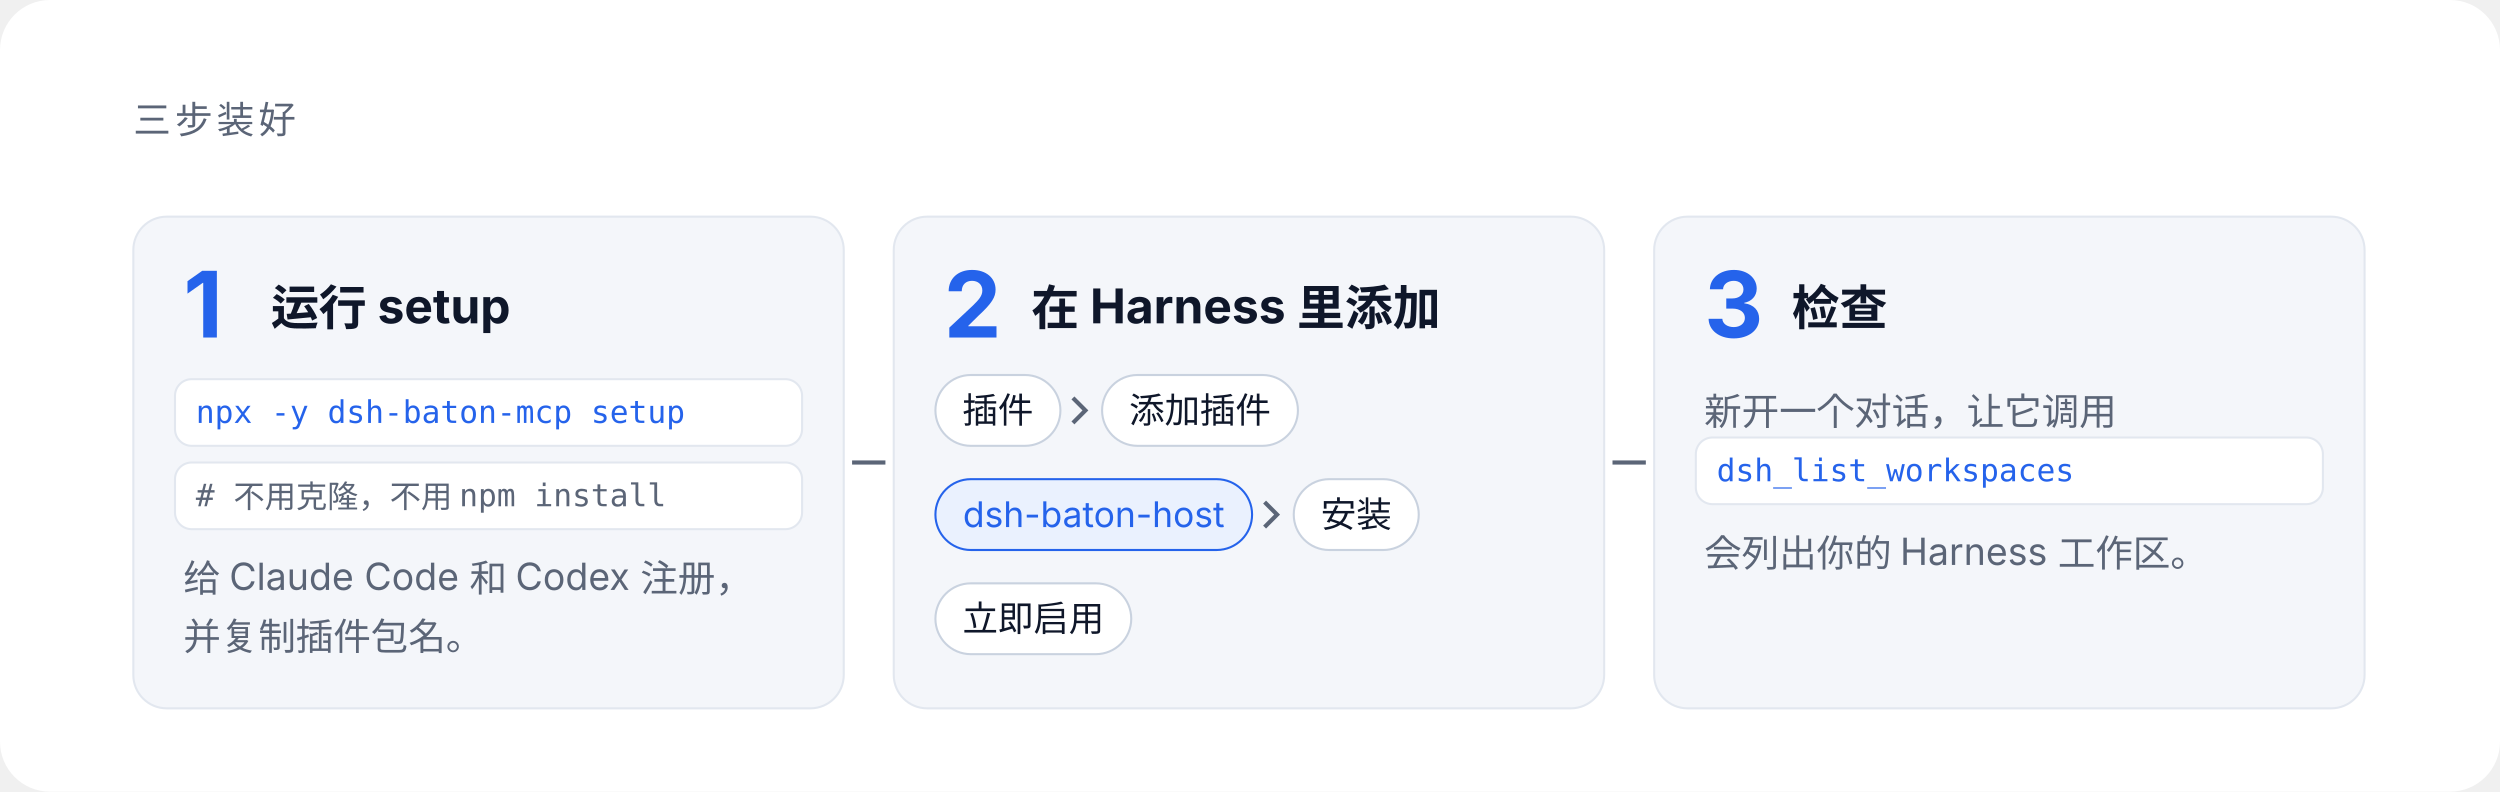
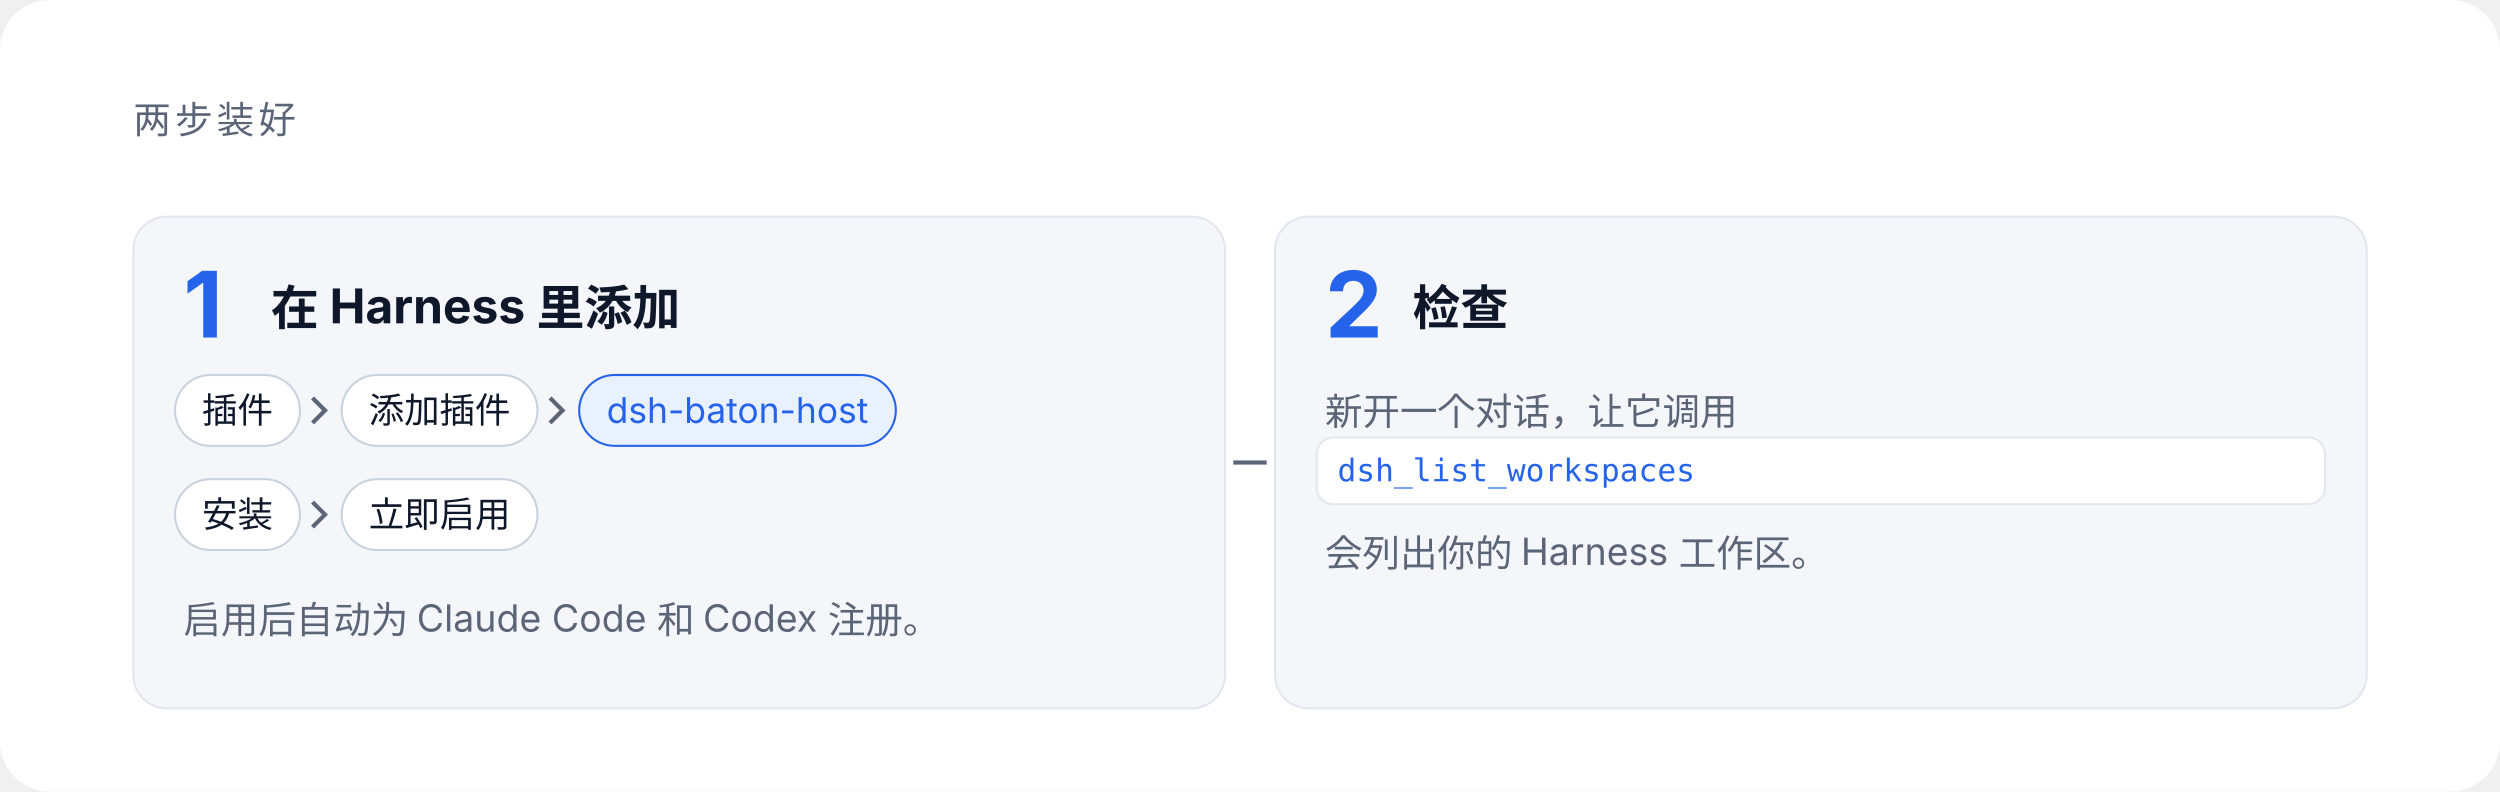
<svg xmlns="http://www.w3.org/2000/svg" width="1200" height="380" viewBox="0 0 1200 380" role="img" aria-labelledby="title desc">
  <rect width="1200" height="380" rx="24" fill="#FFFFFF" />
-   <text x="64" y="64" font-family="ui-monospace, SFMono-Regular, Menlo, Consolas, &quot;Microsoft YaHei&quot;, &quot;PingFang SC&quot;, monospace" font-size="18" fill="#5B6577" letter-spacing="2">三步装好</text>
-   <rect x="64" y="104" width="341" height="236" rx="16" fill="#F4F6FA" stroke="#E2E7EF" stroke-width="1" />
+   <text x="64" y="64" font-family="ui-monospace, SFMono-Regular, Menlo, Consolas, &quot;Microsoft YaHei&quot;, &quot;PingFang SC&quot;, monospace" font-size="18" fill="#5B6577" letter-spacing="2">两步装好</text>
+   <rect x="64" y="104" width="524" height="236" rx="16" fill="#F4F6FA" stroke="#E2E7EF" stroke-width="1" />
  <text x="88" y="162" font-family="&quot;Microsoft YaHei&quot;, &quot;PingFang SC&quot;, -apple-system, BlinkMacSystemFont, &quot;Segoe UI&quot;, &quot;PingFang SC&quot;, &quot;Microsoft YaHei&quot;, sans-serif" font-size="44" fill="#2563EB" font-weight="700">1</text>
-   <text x="130" y="156" font-family="&quot;Microsoft YaHei&quot;, &quot;PingFang SC&quot;, -apple-system, BlinkMacSystemFont, &quot;Segoe UI&quot;, &quot;PingFang SC&quot;, &quot;Microsoft YaHei&quot;, sans-serif" font-size="23" fill="#0F172A" font-weight="700">运行 setup</text>
-   <rect x="84" y="182" width="301" height="32" rx="8" fill="#FFFFFF" stroke="#E2E7EF" stroke-width="1" />
-   <text x="94" y="203" font-family="ui-monospace, SFMono-Regular, Menlo, Consolas, &quot;Microsoft YaHei&quot;, &quot;PingFang SC&quot;, monospace" font-size="15" fill="#2563EB">npx -y dsh-baton-mcp setup</text>
-   <rect x="84" y="222" width="301" height="32" rx="8" fill="#FFFFFF" stroke="#E2E7EF" stroke-width="1" />
-   <text x="94" y="243" font-family="ui-monospace, SFMono-Regular, Menlo, Consolas, &quot;Microsoft YaHei&quot;, &quot;PingFang SC&quot;, monospace" font-size="15" fill="#5B6577"># 不用克隆，不用 npm install</text>
-   <text x="88" y="284" font-family="&quot;Microsoft YaHei&quot;, &quot;PingFang SC&quot;, -apple-system, BlinkMacSystemFont, &quot;Segoe UI&quot;, &quot;PingFang SC&quot;, &quot;Microsoft YaHei&quot;, sans-serif" font-size="18" fill="#5B6577">给 Claude Code 和 Codex 注册，</text>
-   <text x="88" y="312" font-family="&quot;Microsoft YaHei&quot;, &quot;PingFang SC&quot;, -apple-system, BlinkMacSystemFont, &quot;Segoe UI&quot;, &quot;PingFang SC&quot;, &quot;Microsoft YaHei&quot;, sans-serif" font-size="18" fill="#5B6577">并复制插件包名。</text>
-   <path d="M409 222.0 h16" stroke="#5B6577" stroke-width="2" />
-   <rect x="429" y="104" width="341" height="236" rx="16" fill="#F4F6FA" stroke="#E2E7EF" stroke-width="1" />
-   <text x="453" y="162" font-family="&quot;Microsoft YaHei&quot;, &quot;PingFang SC&quot;, -apple-system, BlinkMacSystemFont, &quot;Segoe UI&quot;, &quot;PingFang SC&quot;, &quot;Microsoft YaHei&quot;, sans-serif" font-size="44" fill="#2563EB" font-weight="700">2</text>
-   <text x="495" y="156" font-family="&quot;Microsoft YaHei&quot;, &quot;PingFang SC&quot;, -apple-system, BlinkMacSystemFont, &quot;Segoe UI&quot;, &quot;PingFang SC&quot;, &quot;Microsoft YaHei&quot;, sans-serif" font-size="23" fill="#0F172A" font-weight="700">在 Harness 里添加</text>
-   <rect x="449" y="180" width="60" height="34" rx="17" fill="#FFFFFF" stroke="#C9D2DF" stroke-width="1" />
-   <text x="479.0" y="203" font-family="&quot;Microsoft YaHei&quot;, &quot;PingFang SC&quot;, -apple-system, BlinkMacSystemFont, &quot;Segoe UI&quot;, &quot;PingFang SC&quot;, &quot;Microsoft YaHei&quot;, sans-serif" font-size="17" fill="#0F172A" text-anchor="middle">插件</text>
-   <path d="M515 191 l6 6 l-6 6" stroke="#5B6577" stroke-width="2" fill="none" />
-   <rect x="529" y="180" width="94" height="34" rx="17" fill="#FFFFFF" stroke="#C9D2DF" stroke-width="1" />
-   <text x="576.0" y="203" font-family="&quot;Microsoft YaHei&quot;, &quot;PingFang SC&quot;, -apple-system, BlinkMacSystemFont, &quot;Segoe UI&quot;, &quot;PingFang SC&quot;, &quot;Microsoft YaHei&quot;, sans-serif" font-size="17" fill="#0F172A" text-anchor="middle">添加插件</text>
-   <rect x="449" y="230" width="152" height="34" rx="17" fill="#EAF1FE" stroke="#2563EB" stroke-width="1" />
-   <text x="525.0" y="253" font-family="&quot;Microsoft YaHei&quot;, &quot;PingFang SC&quot;, -apple-system, BlinkMacSystemFont, &quot;Segoe UI&quot;, &quot;PingFang SC&quot;, &quot;Microsoft YaHei&quot;, sans-serif" font-size="17" fill="#2563EB" text-anchor="middle">dsh-baton-host</text>
-   <path d="M607 241 l6 6 l-6 6" stroke="#5B6577" stroke-width="2" fill="none" />
-   <rect x="621" y="230" width="60" height="34" rx="17" fill="#FFFFFF" stroke="#C9D2DF" stroke-width="1" />
-   <text x="651.0" y="253" font-family="&quot;Microsoft YaHei&quot;, &quot;PingFang SC&quot;, -apple-system, BlinkMacSystemFont, &quot;Segoe UI&quot;, &quot;PingFang SC&quot;, &quot;Microsoft YaHei&quot;, sans-serif" font-size="17" fill="#0F172A" text-anchor="middle">安装</text>
-   <rect x="449" y="280" width="94" height="34" rx="17" fill="#FFFFFF" stroke="#C9D2DF" stroke-width="1" />
-   <text x="496.0" y="303" font-family="&quot;Microsoft YaHei&quot;, &quot;PingFang SC&quot;, -apple-system, BlinkMacSystemFont, &quot;Segoe UI&quot;, &quot;PingFang SC&quot;, &quot;Microsoft YaHei&quot;, sans-serif" font-size="17" fill="#0F172A" text-anchor="middle">立即启用</text>
-   <path d="M774 222.0 h16" stroke="#5B6577" stroke-width="2" />
-   <rect x="794" y="104" width="341" height="236" rx="16" fill="#F4F6FA" stroke="#E2E7EF" stroke-width="1" />
-   <text x="818" y="162" font-family="&quot;Microsoft YaHei&quot;, &quot;PingFang SC&quot;, -apple-system, BlinkMacSystemFont, &quot;Segoe UI&quot;, &quot;PingFang SC&quot;, &quot;Microsoft YaHei&quot;, sans-serif" font-size="44" fill="#2563EB" font-weight="700">3</text>
-   <text x="860" y="156" font-family="&quot;Microsoft YaHei&quot;, &quot;PingFang SC&quot;, -apple-system, BlinkMacSystemFont, &quot;Segoe UI&quot;, &quot;PingFang SC&quot;, &quot;Microsoft YaHei&quot;, sans-serif" font-size="23" fill="#0F172A" font-weight="700">检查</text>
-   <text x="818" y="204" font-family="&quot;Microsoft YaHei&quot;, &quot;PingFang SC&quot;, -apple-system, BlinkMacSystemFont, &quot;Segoe UI&quot;, &quot;PingFang SC&quot;, &quot;Microsoft YaHei&quot;, sans-serif" font-size="18" fill="#5B6577">新开一个对话，让它调用</text>
-   <rect x="814" y="210" width="301" height="32" rx="8" fill="#FFFFFF" stroke="#E2E7EF" stroke-width="1" />
-   <text x="824" y="231" font-family="ui-monospace, SFMono-Regular, Menlo, Consolas, &quot;Microsoft YaHei&quot;, &quot;PingFang SC&quot;, monospace" font-size="15" fill="#2563EB">dsh_list_workspaces</text>
-   <text x="818" y="272" font-family="&quot;Microsoft YaHei&quot;, &quot;PingFang SC&quot;, -apple-system, BlinkMacSystemFont, &quot;Segoe UI&quot;, &quot;PingFang SC&quot;, &quot;Microsoft YaHei&quot;, sans-serif" font-size="18" fill="#5B6577">会列出你的 Harness 工作区。</text>
+   <text x="130" y="156" font-family="&quot;Microsoft YaHei&quot;, &quot;PingFang SC&quot;, -apple-system, BlinkMacSystemFont, &quot;Segoe UI&quot;, &quot;PingFang SC&quot;, &quot;Microsoft YaHei&quot;, sans-serif" font-size="23" fill="#0F172A" font-weight="700">在 Harness 里添加</text>
+   <rect x="84" y="180" width="60" height="34" rx="17" fill="#FFFFFF" stroke="#C9D2DF" stroke-width="1" />
+   <text x="114.0" y="203" font-family="&quot;Microsoft YaHei&quot;, &quot;PingFang SC&quot;, -apple-system, BlinkMacSystemFont, &quot;Segoe UI&quot;, &quot;PingFang SC&quot;, &quot;Microsoft YaHei&quot;, sans-serif" font-size="17" fill="#0F172A" text-anchor="middle">插件</text>
+   <path d="M150 191 l6 6 l-6 6" stroke="#5B6577" stroke-width="2" fill="none" />
+   <rect x="164" y="180" width="94" height="34" rx="17" fill="#FFFFFF" stroke="#C9D2DF" stroke-width="1" />
+   <text x="211.0" y="203" font-family="&quot;Microsoft YaHei&quot;, &quot;PingFang SC&quot;, -apple-system, BlinkMacSystemFont, &quot;Segoe UI&quot;, &quot;PingFang SC&quot;, &quot;Microsoft YaHei&quot;, sans-serif" font-size="17" fill="#0F172A" text-anchor="middle">添加插件</text>
+   <path d="M264 191 l6 6 l-6 6" stroke="#5B6577" stroke-width="2" fill="none" />
+   <rect x="278" y="180" width="152" height="34" rx="17" fill="#EAF1FE" stroke="#2563EB" stroke-width="1" />
+   <text x="354.0" y="203" font-family="&quot;Microsoft YaHei&quot;, &quot;PingFang SC&quot;, -apple-system, BlinkMacSystemFont, &quot;Segoe UI&quot;, &quot;PingFang SC&quot;, &quot;Microsoft YaHei&quot;, sans-serif" font-size="17" fill="#2563EB" text-anchor="middle">dsh-baton-host</text>
+   <rect x="84" y="230" width="60" height="34" rx="17" fill="#FFFFFF" stroke="#C9D2DF" stroke-width="1" />
+   <text x="114.0" y="253" font-family="&quot;Microsoft YaHei&quot;, &quot;PingFang SC&quot;, -apple-system, BlinkMacSystemFont, &quot;Segoe UI&quot;, &quot;PingFang SC&quot;, &quot;Microsoft YaHei&quot;, sans-serif" font-size="17" fill="#0F172A" text-anchor="middle">安装</text>
+   <path d="M150 241 l6 6 l-6 6" stroke="#5B6577" stroke-width="2" fill="none" />
+   <rect x="164" y="230" width="94" height="34" rx="17" fill="#FFFFFF" stroke="#C9D2DF" stroke-width="1" />
+   <text x="211.0" y="253" font-family="&quot;Microsoft YaHei&quot;, &quot;PingFang SC&quot;, -apple-system, BlinkMacSystemFont, &quot;Segoe UI&quot;, &quot;PingFang SC&quot;, &quot;Microsoft YaHei&quot;, sans-serif" font-size="17" fill="#0F172A" text-anchor="middle">立即启用</text>
+   <text x="88" y="304" font-family="&quot;Microsoft YaHei&quot;, &quot;PingFang SC&quot;, -apple-system, BlinkMacSystemFont, &quot;Segoe UI&quot;, &quot;PingFang SC&quot;, &quot;Microsoft YaHei&quot;, sans-serif" font-size="18" fill="#5B6577">启用后自动为 Claude Code 和 Codex 注册。</text>
+   <path d="M592 222.0 h16" stroke="#5B6577" stroke-width="2" />
+   <rect x="612" y="104" width="524" height="236" rx="16" fill="#F4F6FA" stroke="#E2E7EF" stroke-width="1" />
+   <text x="636" y="162" font-family="&quot;Microsoft YaHei&quot;, &quot;PingFang SC&quot;, -apple-system, BlinkMacSystemFont, &quot;Segoe UI&quot;, &quot;PingFang SC&quot;, &quot;Microsoft YaHei&quot;, sans-serif" font-size="44" fill="#2563EB" font-weight="700">2</text>
+   <text x="678" y="156" font-family="&quot;Microsoft YaHei&quot;, &quot;PingFang SC&quot;, -apple-system, BlinkMacSystemFont, &quot;Segoe UI&quot;, &quot;PingFang SC&quot;, &quot;Microsoft YaHei&quot;, sans-serif" font-size="23" fill="#0F172A" font-weight="700">检查</text>
+   <text x="636" y="204" font-family="&quot;Microsoft YaHei&quot;, &quot;PingFang SC&quot;, -apple-system, BlinkMacSystemFont, &quot;Segoe UI&quot;, &quot;PingFang SC&quot;, &quot;Microsoft YaHei&quot;, sans-serif" font-size="18" fill="#5B6577">新开一个对话，让它调用</text>
+   <rect x="632" y="210" width="484" height="32" rx="8" fill="#FFFFFF" stroke="#E2E7EF" stroke-width="1" />
+   <text x="642" y="231" font-family="ui-monospace, SFMono-Regular, Menlo, Consolas, &quot;Microsoft YaHei&quot;, &quot;PingFang SC&quot;, monospace" font-size="15" fill="#2563EB">dsh_list_workspaces</text>
+   <text x="636" y="272" font-family="&quot;Microsoft YaHei&quot;, &quot;PingFang SC&quot;, -apple-system, BlinkMacSystemFont, &quot;Segoe UI&quot;, &quot;PingFang SC&quot;, &quot;Microsoft YaHei&quot;, sans-serif" font-size="18" fill="#5B6577">会列出你的 Harness 工作区。</text>
</svg>
